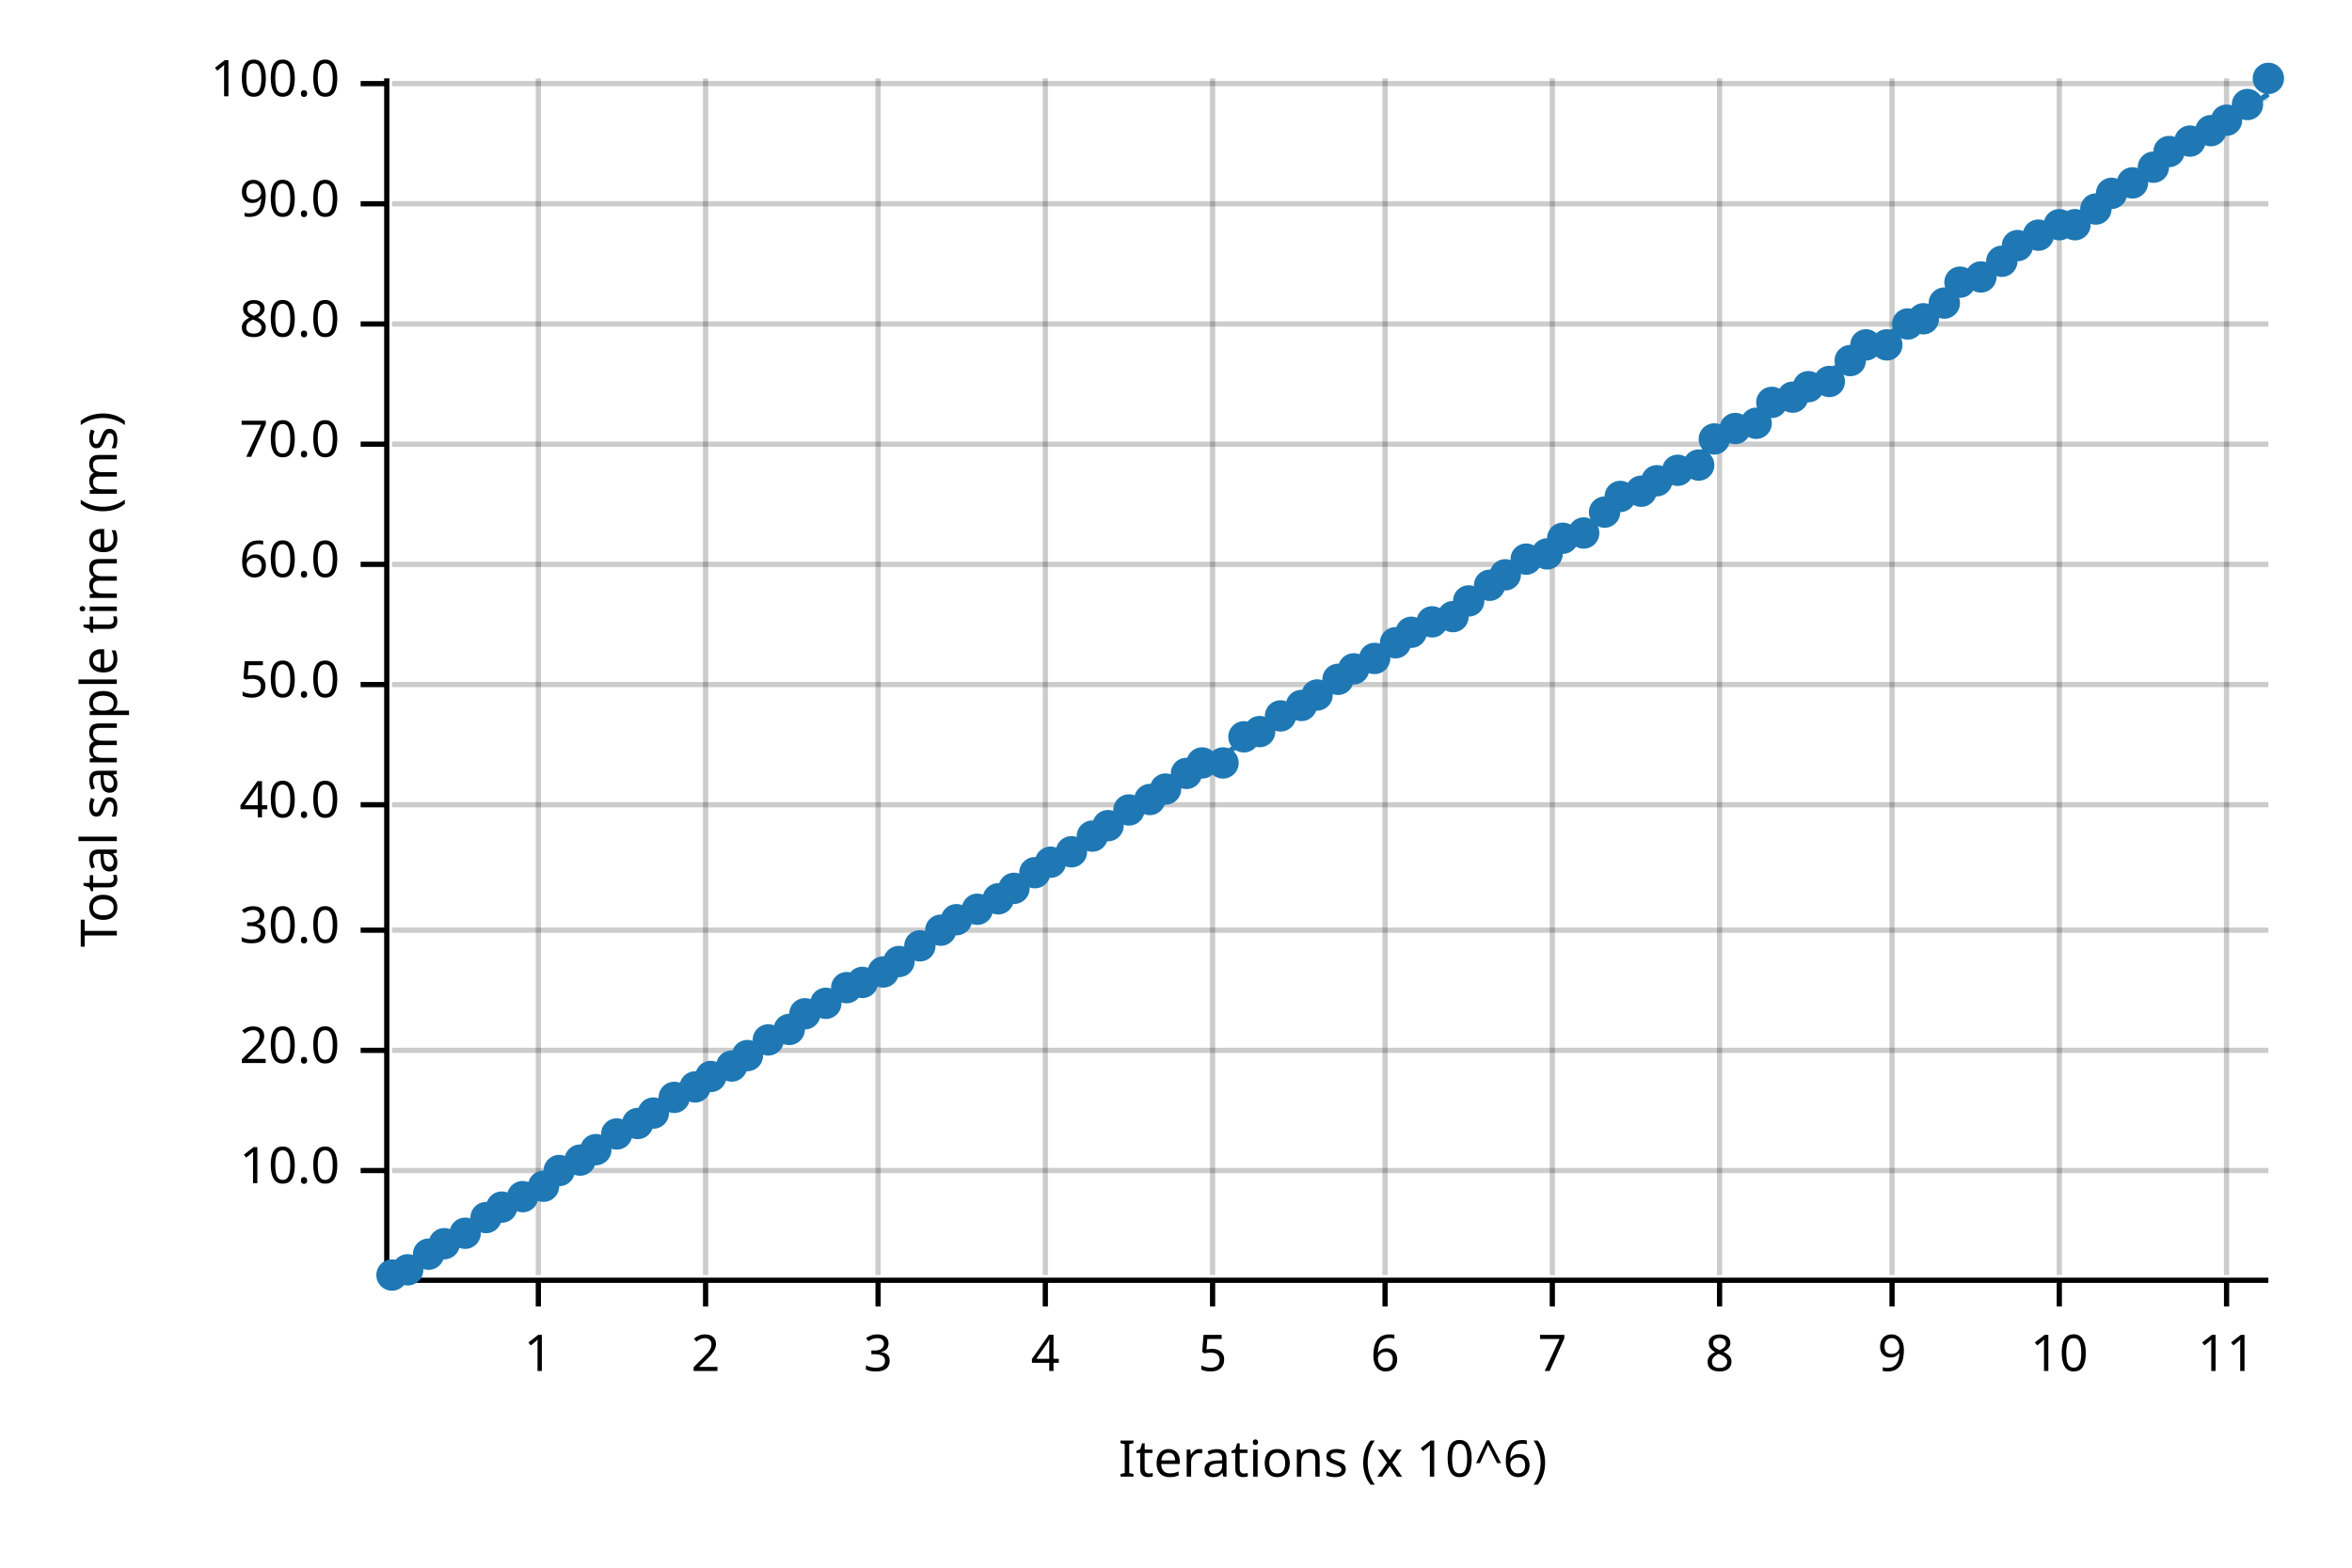
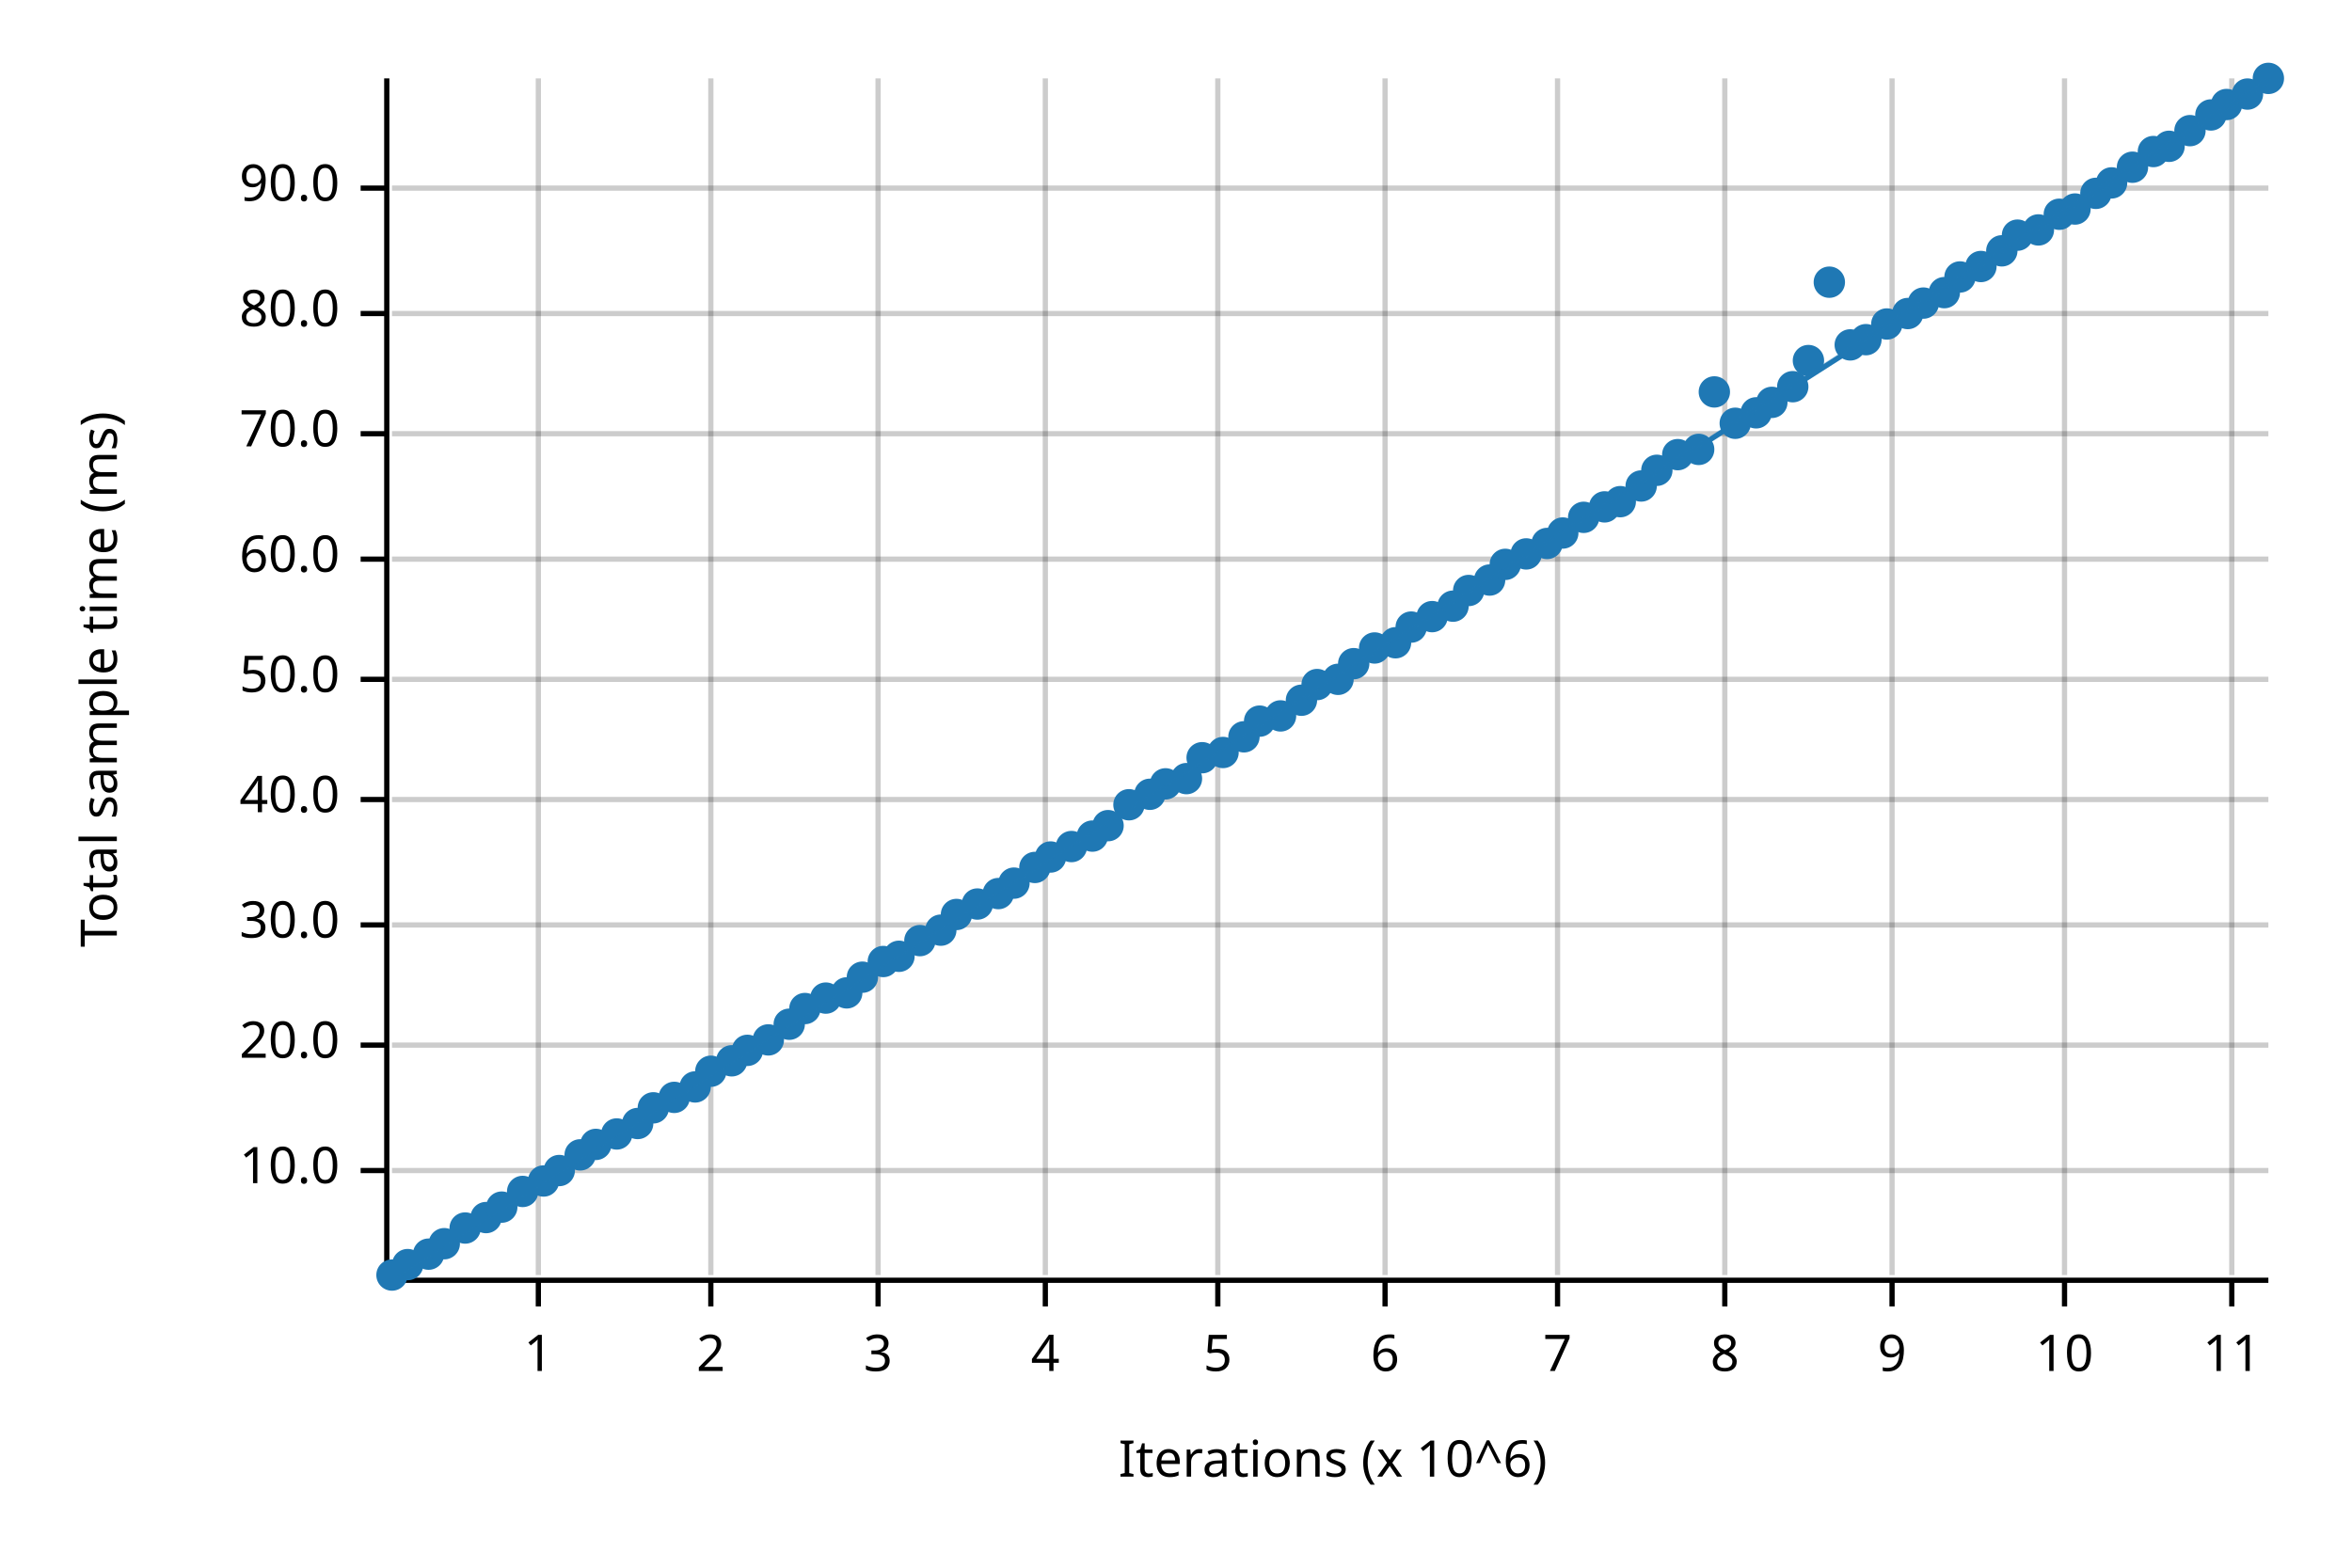
<svg xmlns="http://www.w3.org/2000/svg" width="450" height="300" viewBox="0 0 450 300">
  <text x="15" y="130" dy="0.76em" text-anchor="middle" font-family="sans-serif" font-size="9.677" opacity="1" fill="#000000" transform="rotate(270, 15, 130)">
Total sample time (ms)
</text>
  <text x="255" y="285" dy="-0.5ex" text-anchor="middle" font-family="sans-serif" font-size="9.677" opacity="1" fill="#000000">
Iterations (x 10^6)
</text>
  <line opacity="0.2" stroke="#000000" stroke-width="1" x1="103" y1="244" x2="103" y2="15" />
-   <line opacity="0.2" stroke="#000000" stroke-width="1" x1="135" y1="244" x2="135" y2="15" />
+   <line opacity="0.2" stroke="#000000" stroke-width="1" x1="136" y1="244" x2="136" y2="15" />
  <line opacity="0.2" stroke="#000000" stroke-width="1" x1="168" y1="244" x2="168" y2="15" />
  <line opacity="0.2" stroke="#000000" stroke-width="1" x1="200" y1="244" x2="200" y2="15" />
-   <line opacity="0.2" stroke="#000000" stroke-width="1" x1="232" y1="244" x2="232" y2="15" />
+   <line opacity="0.2" stroke="#000000" stroke-width="1" x1="233" y1="244" x2="233" y2="15" />
  <line opacity="0.2" stroke="#000000" stroke-width="1" x1="265" y1="244" x2="265" y2="15" />
-   <line opacity="0.2" stroke="#000000" stroke-width="1" x1="297" y1="244" x2="297" y2="15" />
-   <line opacity="0.2" stroke="#000000" stroke-width="1" x1="329" y1="244" x2="329" y2="15" />
+   <line opacity="0.2" stroke="#000000" stroke-width="1" x1="298" y1="244" x2="298" y2="15" />
+   <line opacity="0.2" stroke="#000000" stroke-width="1" x1="330" y1="244" x2="330" y2="15" />
  <line opacity="0.2" stroke="#000000" stroke-width="1" x1="362" y1="244" x2="362" y2="15" />
-   <line opacity="0.2" stroke="#000000" stroke-width="1" x1="394" y1="244" x2="394" y2="15" />
-   <line opacity="0.2" stroke="#000000" stroke-width="1" x1="426" y1="244" x2="426" y2="15" />
+   <line opacity="0.2" stroke="#000000" stroke-width="1" x1="395" y1="244" x2="395" y2="15" />
+   <line opacity="0.2" stroke="#000000" stroke-width="1" x1="427" y1="244" x2="427" y2="15" />
  <line opacity="0.2" stroke="#000000" stroke-width="1" x1="75" y1="224" x2="434" y2="224" />
-   <line opacity="0.2" stroke="#000000" stroke-width="1" x1="75" y1="201" x2="434" y2="201" />
-   <line opacity="0.2" stroke="#000000" stroke-width="1" x1="75" y1="178" x2="434" y2="178" />
-   <line opacity="0.2" stroke="#000000" stroke-width="1" x1="75" y1="154" x2="434" y2="154" />
-   <line opacity="0.2" stroke="#000000" stroke-width="1" x1="75" y1="131" x2="434" y2="131" />
-   <line opacity="0.2" stroke="#000000" stroke-width="1" x1="75" y1="108" x2="434" y2="108" />
-   <line opacity="0.2" stroke="#000000" stroke-width="1" x1="75" y1="85" x2="434" y2="85" />
-   <line opacity="0.2" stroke="#000000" stroke-width="1" x1="75" y1="62" x2="434" y2="62" />
-   <line opacity="0.2" stroke="#000000" stroke-width="1" x1="75" y1="39" x2="434" y2="39" />
-   <line opacity="0.2" stroke="#000000" stroke-width="1" x1="75" y1="16" x2="434" y2="16" />
+   <line opacity="0.2" stroke="#000000" stroke-width="1" x1="75" y1="200" x2="434" y2="200" />
+   <line opacity="0.2" stroke="#000000" stroke-width="1" x1="75" y1="177" x2="434" y2="177" />
+   <line opacity="0.2" stroke="#000000" stroke-width="1" x1="75" y1="153" x2="434" y2="153" />
+   <line opacity="0.2" stroke="#000000" stroke-width="1" x1="75" y1="130" x2="434" y2="130" />
+   <line opacity="0.2" stroke="#000000" stroke-width="1" x1="75" y1="107" x2="434" y2="107" />
+   <line opacity="0.2" stroke="#000000" stroke-width="1" x1="75" y1="83" x2="434" y2="83" />
+   <line opacity="0.2" stroke="#000000" stroke-width="1" x1="75" y1="60" x2="434" y2="60" />
+   <line opacity="0.2" stroke="#000000" stroke-width="1" x1="75" y1="36" x2="434" y2="36" />
  <polyline fill="none" opacity="1" stroke="#000000" stroke-width="1" points="74,15 74,244 " />
  <text x="65" y="224" dy="0.5ex" text-anchor="end" font-family="sans-serif" font-size="9.677" opacity="1" fill="#000000">
10.0
</text>
  <polyline fill="none" opacity="1" stroke="#000000" stroke-width="1" points="69,224 74,224 " />
-   <text x="65" y="201" dy="0.5ex" text-anchor="end" font-family="sans-serif" font-size="9.677" opacity="1" fill="#000000">
+   <text x="65" y="200" dy="0.5ex" text-anchor="end" font-family="sans-serif" font-size="9.677" opacity="1" fill="#000000">
20.0
</text>
-   <polyline fill="none" opacity="1" stroke="#000000" stroke-width="1" points="69,201 74,201 " />
-   <text x="65" y="178" dy="0.5ex" text-anchor="end" font-family="sans-serif" font-size="9.677" opacity="1" fill="#000000">
+   <polyline fill="none" opacity="1" stroke="#000000" stroke-width="1" points="69,200 74,200 " />
+   <text x="65" y="177" dy="0.5ex" text-anchor="end" font-family="sans-serif" font-size="9.677" opacity="1" fill="#000000">
30.0
</text>
-   <polyline fill="none" opacity="1" stroke="#000000" stroke-width="1" points="69,178 74,178 " />
-   <text x="65" y="154" dy="0.5ex" text-anchor="end" font-family="sans-serif" font-size="9.677" opacity="1" fill="#000000">
+   <polyline fill="none" opacity="1" stroke="#000000" stroke-width="1" points="69,177 74,177 " />
+   <text x="65" y="153" dy="0.5ex" text-anchor="end" font-family="sans-serif" font-size="9.677" opacity="1" fill="#000000">
40.0
</text>
-   <polyline fill="none" opacity="1" stroke="#000000" stroke-width="1" points="69,154 74,154 " />
-   <text x="65" y="131" dy="0.5ex" text-anchor="end" font-family="sans-serif" font-size="9.677" opacity="1" fill="#000000">
+   <polyline fill="none" opacity="1" stroke="#000000" stroke-width="1" points="69,153 74,153 " />
+   <text x="65" y="130" dy="0.5ex" text-anchor="end" font-family="sans-serif" font-size="9.677" opacity="1" fill="#000000">
50.0
</text>
-   <polyline fill="none" opacity="1" stroke="#000000" stroke-width="1" points="69,131 74,131 " />
-   <text x="65" y="108" dy="0.5ex" text-anchor="end" font-family="sans-serif" font-size="9.677" opacity="1" fill="#000000">
+   <polyline fill="none" opacity="1" stroke="#000000" stroke-width="1" points="69,130 74,130 " />
+   <text x="65" y="107" dy="0.5ex" text-anchor="end" font-family="sans-serif" font-size="9.677" opacity="1" fill="#000000">
60.0
</text>
-   <polyline fill="none" opacity="1" stroke="#000000" stroke-width="1" points="69,108 74,108 " />
-   <text x="65" y="85" dy="0.5ex" text-anchor="end" font-family="sans-serif" font-size="9.677" opacity="1" fill="#000000">
+   <polyline fill="none" opacity="1" stroke="#000000" stroke-width="1" points="69,107 74,107 " />
+   <text x="65" y="83" dy="0.5ex" text-anchor="end" font-family="sans-serif" font-size="9.677" opacity="1" fill="#000000">
70.0
</text>
-   <polyline fill="none" opacity="1" stroke="#000000" stroke-width="1" points="69,85 74,85 " />
-   <text x="65" y="62" dy="0.5ex" text-anchor="end" font-family="sans-serif" font-size="9.677" opacity="1" fill="#000000">
+   <polyline fill="none" opacity="1" stroke="#000000" stroke-width="1" points="69,83 74,83 " />
+   <text x="65" y="60" dy="0.5ex" text-anchor="end" font-family="sans-serif" font-size="9.677" opacity="1" fill="#000000">
80.0
</text>
-   <polyline fill="none" opacity="1" stroke="#000000" stroke-width="1" points="69,62 74,62 " />
-   <text x="65" y="39" dy="0.5ex" text-anchor="end" font-family="sans-serif" font-size="9.677" opacity="1" fill="#000000">
+   <polyline fill="none" opacity="1" stroke="#000000" stroke-width="1" points="69,60 74,60 " />
+   <text x="65" y="36" dy="0.5ex" text-anchor="end" font-family="sans-serif" font-size="9.677" opacity="1" fill="#000000">
90.0
</text>
-   <polyline fill="none" opacity="1" stroke="#000000" stroke-width="1" points="69,39 74,39 " />
-   <text x="65" y="16" dy="0.5ex" text-anchor="end" font-family="sans-serif" font-size="9.677" opacity="1" fill="#000000">
- 100.0
- </text>
-   <polyline fill="none" opacity="1" stroke="#000000" stroke-width="1" points="69,16 74,16 " />
+   <polyline fill="none" opacity="1" stroke="#000000" stroke-width="1" points="69,36 74,36 " />
  <polyline fill="none" opacity="1" stroke="#000000" stroke-width="1" points="75,245 434,245 " />
  <text x="103" y="255" dy="0.76em" text-anchor="middle" font-family="sans-serif" font-size="9.677" opacity="1" fill="#000000">
1
</text>
  <polyline fill="none" opacity="1" stroke="#000000" stroke-width="1" points="103,245 103,250 " />
-   <text x="135" y="255" dy="0.76em" text-anchor="middle" font-family="sans-serif" font-size="9.677" opacity="1" fill="#000000">
+   <text x="136" y="255" dy="0.76em" text-anchor="middle" font-family="sans-serif" font-size="9.677" opacity="1" fill="#000000">
2
</text>
-   <polyline fill="none" opacity="1" stroke="#000000" stroke-width="1" points="135,245 135,250 " />
+   <polyline fill="none" opacity="1" stroke="#000000" stroke-width="1" points="136,245 136,250 " />
  <text x="168" y="255" dy="0.76em" text-anchor="middle" font-family="sans-serif" font-size="9.677" opacity="1" fill="#000000">
3
</text>
  <polyline fill="none" opacity="1" stroke="#000000" stroke-width="1" points="168,245 168,250 " />
  <text x="200" y="255" dy="0.76em" text-anchor="middle" font-family="sans-serif" font-size="9.677" opacity="1" fill="#000000">
4
</text>
  <polyline fill="none" opacity="1" stroke="#000000" stroke-width="1" points="200,245 200,250 " />
-   <text x="232" y="255" dy="0.76em" text-anchor="middle" font-family="sans-serif" font-size="9.677" opacity="1" fill="#000000">
+   <text x="233" y="255" dy="0.76em" text-anchor="middle" font-family="sans-serif" font-size="9.677" opacity="1" fill="#000000">
5
</text>
-   <polyline fill="none" opacity="1" stroke="#000000" stroke-width="1" points="232,245 232,250 " />
+   <polyline fill="none" opacity="1" stroke="#000000" stroke-width="1" points="233,245 233,250 " />
  <text x="265" y="255" dy="0.76em" text-anchor="middle" font-family="sans-serif" font-size="9.677" opacity="1" fill="#000000">
6
</text>
  <polyline fill="none" opacity="1" stroke="#000000" stroke-width="1" points="265,245 265,250 " />
-   <text x="297" y="255" dy="0.76em" text-anchor="middle" font-family="sans-serif" font-size="9.677" opacity="1" fill="#000000">
+   <text x="298" y="255" dy="0.76em" text-anchor="middle" font-family="sans-serif" font-size="9.677" opacity="1" fill="#000000">
7
</text>
-   <polyline fill="none" opacity="1" stroke="#000000" stroke-width="1" points="297,245 297,250 " />
-   <text x="329" y="255" dy="0.76em" text-anchor="middle" font-family="sans-serif" font-size="9.677" opacity="1" fill="#000000">
+   <polyline fill="none" opacity="1" stroke="#000000" stroke-width="1" points="298,245 298,250 " />
+   <text x="330" y="255" dy="0.76em" text-anchor="middle" font-family="sans-serif" font-size="9.677" opacity="1" fill="#000000">
8
</text>
-   <polyline fill="none" opacity="1" stroke="#000000" stroke-width="1" points="329,245 329,250 " />
+   <polyline fill="none" opacity="1" stroke="#000000" stroke-width="1" points="330,245 330,250 " />
  <text x="362" y="255" dy="0.76em" text-anchor="middle" font-family="sans-serif" font-size="9.677" opacity="1" fill="#000000">
9
</text>
  <polyline fill="none" opacity="1" stroke="#000000" stroke-width="1" points="362,245 362,250 " />
-   <text x="394" y="255" dy="0.76em" text-anchor="middle" font-family="sans-serif" font-size="9.677" opacity="1" fill="#000000">
+   <text x="395" y="255" dy="0.76em" text-anchor="middle" font-family="sans-serif" font-size="9.677" opacity="1" fill="#000000">
10
</text>
-   <polyline fill="none" opacity="1" stroke="#000000" stroke-width="1" points="394,245 394,250 " />
-   <text x="426" y="255" dy="0.76em" text-anchor="middle" font-family="sans-serif" font-size="9.677" opacity="1" fill="#000000">
+   <polyline fill="none" opacity="1" stroke="#000000" stroke-width="1" points="395,245 395,250 " />
+   <text x="427" y="255" dy="0.76em" text-anchor="middle" font-family="sans-serif" font-size="9.677" opacity="1" fill="#000000">
11
</text>
-   <polyline fill="none" opacity="1" stroke="#000000" stroke-width="1" points="426,245 426,250 " />
+   <polyline fill="none" opacity="1" stroke="#000000" stroke-width="1" points="427,245 427,250 " />
  <circle cx="75" cy="244" r="3" opacity="1" fill="#1F78B4" stroke="none" stroke-width="1" />
-   <circle cx="78" cy="243" r="3" opacity="1" fill="#1F78B4" stroke="none" stroke-width="1" />
+   <circle cx="78" cy="242" r="3" opacity="1" fill="#1F78B4" stroke="none" stroke-width="1" />
  <circle cx="82" cy="240" r="3" opacity="1" fill="#1F78B4" stroke="none" stroke-width="1" />
  <circle cx="85" cy="238" r="3" opacity="1" fill="#1F78B4" stroke="none" stroke-width="1" />
-   <circle cx="89" cy="236" r="3" opacity="1" fill="#1F78B4" stroke="none" stroke-width="1" />
+   <circle cx="89" cy="235" r="3" opacity="1" fill="#1F78B4" stroke="none" stroke-width="1" />
  <circle cx="93" cy="233" r="3" opacity="1" fill="#1F78B4" stroke="none" stroke-width="1" />
  <circle cx="96" cy="231" r="3" opacity="1" fill="#1F78B4" stroke="none" stroke-width="1" />
-   <circle cx="100" cy="229" r="3" opacity="1" fill="#1F78B4" stroke="none" stroke-width="1" />
-   <circle cx="104" cy="227" r="3" opacity="1" fill="#1F78B4" stroke="none" stroke-width="1" />
+   <circle cx="100" cy="228" r="3" opacity="1" fill="#1F78B4" stroke="none" stroke-width="1" />
+   <circle cx="104" cy="226" r="3" opacity="1" fill="#1F78B4" stroke="none" stroke-width="1" />
  <circle cx="107" cy="224" r="3" opacity="1" fill="#1F78B4" stroke="none" stroke-width="1" />
-   <circle cx="111" cy="222" r="3" opacity="1" fill="#1F78B4" stroke="none" stroke-width="1" />
-   <circle cx="114" cy="220" r="3" opacity="1" fill="#1F78B4" stroke="none" stroke-width="1" />
+   <circle cx="111" cy="221" r="3" opacity="1" fill="#1F78B4" stroke="none" stroke-width="1" />
+   <circle cx="114" cy="219" r="3" opacity="1" fill="#1F78B4" stroke="none" stroke-width="1" />
  <circle cx="118" cy="217" r="3" opacity="1" fill="#1F78B4" stroke="none" stroke-width="1" />
  <circle cx="122" cy="215" r="3" opacity="1" fill="#1F78B4" stroke="none" stroke-width="1" />
-   <circle cx="125" cy="213" r="3" opacity="1" fill="#1F78B4" stroke="none" stroke-width="1" />
+   <circle cx="125" cy="212" r="3" opacity="1" fill="#1F78B4" stroke="none" stroke-width="1" />
  <circle cx="129" cy="210" r="3" opacity="1" fill="#1F78B4" stroke="none" stroke-width="1" />
  <circle cx="133" cy="208" r="3" opacity="1" fill="#1F78B4" stroke="none" stroke-width="1" />
-   <circle cx="136" cy="206" r="3" opacity="1" fill="#1F78B4" stroke="none" stroke-width="1" />
-   <circle cx="140" cy="204" r="3" opacity="1" fill="#1F78B4" stroke="none" stroke-width="1" />
-   <circle cx="143" cy="202" r="3" opacity="1" fill="#1F78B4" stroke="none" stroke-width="1" />
+   <circle cx="136" cy="205" r="3" opacity="1" fill="#1F78B4" stroke="none" stroke-width="1" />
+   <circle cx="140" cy="203" r="3" opacity="1" fill="#1F78B4" stroke="none" stroke-width="1" />
+   <circle cx="143" cy="201" r="3" opacity="1" fill="#1F78B4" stroke="none" stroke-width="1" />
  <circle cx="147" cy="199" r="3" opacity="1" fill="#1F78B4" stroke="none" stroke-width="1" />
-   <circle cx="151" cy="197" r="3" opacity="1" fill="#1F78B4" stroke="none" stroke-width="1" />
-   <circle cx="154" cy="194" r="3" opacity="1" fill="#1F78B4" stroke="none" stroke-width="1" />
-   <circle cx="158" cy="192" r="3" opacity="1" fill="#1F78B4" stroke="none" stroke-width="1" />
-   <circle cx="162" cy="189" r="3" opacity="1" fill="#1F78B4" stroke="none" stroke-width="1" />
-   <circle cx="165" cy="188" r="3" opacity="1" fill="#1F78B4" stroke="none" stroke-width="1" />
-   <circle cx="169" cy="186" r="3" opacity="1" fill="#1F78B4" stroke="none" stroke-width="1" />
-   <circle cx="172" cy="184" r="3" opacity="1" fill="#1F78B4" stroke="none" stroke-width="1" />
-   <circle cx="176" cy="181" r="3" opacity="1" fill="#1F78B4" stroke="none" stroke-width="1" />
+   <circle cx="151" cy="196" r="3" opacity="1" fill="#1F78B4" stroke="none" stroke-width="1" />
+   <circle cx="154" cy="193" r="3" opacity="1" fill="#1F78B4" stroke="none" stroke-width="1" />
+   <circle cx="158" cy="191" r="3" opacity="1" fill="#1F78B4" stroke="none" stroke-width="1" />
+   <circle cx="162" cy="190" r="3" opacity="1" fill="#1F78B4" stroke="none" stroke-width="1" />
+   <circle cx="165" cy="187" r="3" opacity="1" fill="#1F78B4" stroke="none" stroke-width="1" />
+   <circle cx="169" cy="184" r="3" opacity="1" fill="#1F78B4" stroke="none" stroke-width="1" />
+   <circle cx="172" cy="183" r="3" opacity="1" fill="#1F78B4" stroke="none" stroke-width="1" />
+   <circle cx="176" cy="180" r="3" opacity="1" fill="#1F78B4" stroke="none" stroke-width="1" />
  <circle cx="180" cy="178" r="3" opacity="1" fill="#1F78B4" stroke="none" stroke-width="1" />
-   <circle cx="183" cy="176" r="3" opacity="1" fill="#1F78B4" stroke="none" stroke-width="1" />
-   <circle cx="187" cy="174" r="3" opacity="1" fill="#1F78B4" stroke="none" stroke-width="1" />
-   <circle cx="191" cy="172" r="3" opacity="1" fill="#1F78B4" stroke="none" stroke-width="1" />
-   <circle cx="194" cy="170" r="3" opacity="1" fill="#1F78B4" stroke="none" stroke-width="1" />
-   <circle cx="198" cy="167" r="3" opacity="1" fill="#1F78B4" stroke="none" stroke-width="1" />
-   <circle cx="201" cy="165" r="3" opacity="1" fill="#1F78B4" stroke="none" stroke-width="1" />
-   <circle cx="205" cy="163" r="3" opacity="1" fill="#1F78B4" stroke="none" stroke-width="1" />
+   <circle cx="183" cy="175" r="3" opacity="1" fill="#1F78B4" stroke="none" stroke-width="1" />
+   <circle cx="187" cy="173" r="3" opacity="1" fill="#1F78B4" stroke="none" stroke-width="1" />
+   <circle cx="191" cy="171" r="3" opacity="1" fill="#1F78B4" stroke="none" stroke-width="1" />
+   <circle cx="194" cy="169" r="3" opacity="1" fill="#1F78B4" stroke="none" stroke-width="1" />
+   <circle cx="198" cy="166" r="3" opacity="1" fill="#1F78B4" stroke="none" stroke-width="1" />
+   <circle cx="201" cy="164" r="3" opacity="1" fill="#1F78B4" stroke="none" stroke-width="1" />
+   <circle cx="205" cy="162" r="3" opacity="1" fill="#1F78B4" stroke="none" stroke-width="1" />
  <circle cx="209" cy="160" r="3" opacity="1" fill="#1F78B4" stroke="none" stroke-width="1" />
  <circle cx="212" cy="158" r="3" opacity="1" fill="#1F78B4" stroke="none" stroke-width="1" />
-   <circle cx="216" cy="155" r="3" opacity="1" fill="#1F78B4" stroke="none" stroke-width="1" />
-   <circle cx="220" cy="153" r="3" opacity="1" fill="#1F78B4" stroke="none" stroke-width="1" />
-   <circle cx="223" cy="151" r="3" opacity="1" fill="#1F78B4" stroke="none" stroke-width="1" />
-   <circle cx="227" cy="148" r="3" opacity="1" fill="#1F78B4" stroke="none" stroke-width="1" />
-   <circle cx="230" cy="146" r="3" opacity="1" fill="#1F78B4" stroke="none" stroke-width="1" />
-   <circle cx="234" cy="146" r="3" opacity="1" fill="#1F78B4" stroke="none" stroke-width="1" />
+   <circle cx="216" cy="154" r="3" opacity="1" fill="#1F78B4" stroke="none" stroke-width="1" />
+   <circle cx="220" cy="152" r="3" opacity="1" fill="#1F78B4" stroke="none" stroke-width="1" />
+   <circle cx="223" cy="150" r="3" opacity="1" fill="#1F78B4" stroke="none" stroke-width="1" />
+   <circle cx="227" cy="149" r="3" opacity="1" fill="#1F78B4" stroke="none" stroke-width="1" />
+   <circle cx="230" cy="145" r="3" opacity="1" fill="#1F78B4" stroke="none" stroke-width="1" />
+   <circle cx="234" cy="144" r="3" opacity="1" fill="#1F78B4" stroke="none" stroke-width="1" />
  <circle cx="238" cy="141" r="3" opacity="1" fill="#1F78B4" stroke="none" stroke-width="1" />
-   <circle cx="241" cy="140" r="3" opacity="1" fill="#1F78B4" stroke="none" stroke-width="1" />
+   <circle cx="241" cy="138" r="3" opacity="1" fill="#1F78B4" stroke="none" stroke-width="1" />
  <circle cx="245" cy="137" r="3" opacity="1" fill="#1F78B4" stroke="none" stroke-width="1" />
-   <circle cx="249" cy="135" r="3" opacity="1" fill="#1F78B4" stroke="none" stroke-width="1" />
-   <circle cx="252" cy="133" r="3" opacity="1" fill="#1F78B4" stroke="none" stroke-width="1" />
+   <circle cx="249" cy="134" r="3" opacity="1" fill="#1F78B4" stroke="none" stroke-width="1" />
+   <circle cx="252" cy="131" r="3" opacity="1" fill="#1F78B4" stroke="none" stroke-width="1" />
  <circle cx="256" cy="130" r="3" opacity="1" fill="#1F78B4" stroke="none" stroke-width="1" />
-   <circle cx="259" cy="128" r="3" opacity="1" fill="#1F78B4" stroke="none" stroke-width="1" />
-   <circle cx="263" cy="126" r="3" opacity="1" fill="#1F78B4" stroke="none" stroke-width="1" />
+   <circle cx="259" cy="127" r="3" opacity="1" fill="#1F78B4" stroke="none" stroke-width="1" />
+   <circle cx="263" cy="124" r="3" opacity="1" fill="#1F78B4" stroke="none" stroke-width="1" />
  <circle cx="267" cy="123" r="3" opacity="1" fill="#1F78B4" stroke="none" stroke-width="1" />
-   <circle cx="270" cy="121" r="3" opacity="1" fill="#1F78B4" stroke="none" stroke-width="1" />
-   <circle cx="274" cy="119" r="3" opacity="1" fill="#1F78B4" stroke="none" stroke-width="1" />
-   <circle cx="278" cy="118" r="3" opacity="1" fill="#1F78B4" stroke="none" stroke-width="1" />
-   <circle cx="281" cy="115" r="3" opacity="1" fill="#1F78B4" stroke="none" stroke-width="1" />
-   <circle cx="285" cy="112" r="3" opacity="1" fill="#1F78B4" stroke="none" stroke-width="1" />
-   <circle cx="288" cy="110" r="3" opacity="1" fill="#1F78B4" stroke="none" stroke-width="1" />
-   <circle cx="292" cy="107" r="3" opacity="1" fill="#1F78B4" stroke="none" stroke-width="1" />
-   <circle cx="296" cy="106" r="3" opacity="1" fill="#1F78B4" stroke="none" stroke-width="1" />
-   <circle cx="299" cy="103" r="3" opacity="1" fill="#1F78B4" stroke="none" stroke-width="1" />
-   <circle cx="303" cy="102" r="3" opacity="1" fill="#1F78B4" stroke="none" stroke-width="1" />
-   <circle cx="307" cy="98" r="3" opacity="1" fill="#1F78B4" stroke="none" stroke-width="1" />
-   <circle cx="310" cy="95" r="3" opacity="1" fill="#1F78B4" stroke="none" stroke-width="1" />
-   <circle cx="314" cy="94" r="3" opacity="1" fill="#1F78B4" stroke="none" stroke-width="1" />
-   <circle cx="317" cy="92" r="3" opacity="1" fill="#1F78B4" stroke="none" stroke-width="1" />
-   <circle cx="321" cy="90" r="3" opacity="1" fill="#1F78B4" stroke="none" stroke-width="1" />
-   <circle cx="325" cy="89" r="3" opacity="1" fill="#1F78B4" stroke="none" stroke-width="1" />
-   <circle cx="328" cy="84" r="3" opacity="1" fill="#1F78B4" stroke="none" stroke-width="1" />
-   <circle cx="332" cy="82" r="3" opacity="1" fill="#1F78B4" stroke="none" stroke-width="1" />
-   <circle cx="336" cy="81" r="3" opacity="1" fill="#1F78B4" stroke="none" stroke-width="1" />
+   <circle cx="270" cy="120" r="3" opacity="1" fill="#1F78B4" stroke="none" stroke-width="1" />
+   <circle cx="274" cy="118" r="3" opacity="1" fill="#1F78B4" stroke="none" stroke-width="1" />
+   <circle cx="278" cy="116" r="3" opacity="1" fill="#1F78B4" stroke="none" stroke-width="1" />
+   <circle cx="281" cy="113" r="3" opacity="1" fill="#1F78B4" stroke="none" stroke-width="1" />
+   <circle cx="285" cy="111" r="3" opacity="1" fill="#1F78B4" stroke="none" stroke-width="1" />
+   <circle cx="288" cy="108" r="3" opacity="1" fill="#1F78B4" stroke="none" stroke-width="1" />
+   <circle cx="292" cy="106" r="3" opacity="1" fill="#1F78B4" stroke="none" stroke-width="1" />
+   <circle cx="296" cy="104" r="3" opacity="1" fill="#1F78B4" stroke="none" stroke-width="1" />
+   <circle cx="299" cy="102" r="3" opacity="1" fill="#1F78B4" stroke="none" stroke-width="1" />
+   <circle cx="303" cy="99" r="3" opacity="1" fill="#1F78B4" stroke="none" stroke-width="1" />
+   <circle cx="307" cy="97" r="3" opacity="1" fill="#1F78B4" stroke="none" stroke-width="1" />
+   <circle cx="310" cy="96" r="3" opacity="1" fill="#1F78B4" stroke="none" stroke-width="1" />
+   <circle cx="314" cy="93" r="3" opacity="1" fill="#1F78B4" stroke="none" stroke-width="1" />
+   <circle cx="317" cy="90" r="3" opacity="1" fill="#1F78B4" stroke="none" stroke-width="1" />
+   <circle cx="321" cy="87" r="3" opacity="1" fill="#1F78B4" stroke="none" stroke-width="1" />
+   <circle cx="325" cy="86" r="3" opacity="1" fill="#1F78B4" stroke="none" stroke-width="1" />
+   <circle cx="328" cy="75" r="3" opacity="1" fill="#1F78B4" stroke="none" stroke-width="1" />
+   <circle cx="332" cy="81" r="3" opacity="1" fill="#1F78B4" stroke="none" stroke-width="1" />
+   <circle cx="336" cy="79" r="3" opacity="1" fill="#1F78B4" stroke="none" stroke-width="1" />
  <circle cx="339" cy="77" r="3" opacity="1" fill="#1F78B4" stroke="none" stroke-width="1" />
-   <circle cx="343" cy="76" r="3" opacity="1" fill="#1F78B4" stroke="none" stroke-width="1" />
-   <circle cx="346" cy="74" r="3" opacity="1" fill="#1F78B4" stroke="none" stroke-width="1" />
-   <circle cx="350" cy="73" r="3" opacity="1" fill="#1F78B4" stroke="none" stroke-width="1" />
-   <circle cx="354" cy="69" r="3" opacity="1" fill="#1F78B4" stroke="none" stroke-width="1" />
-   <circle cx="357" cy="66" r="3" opacity="1" fill="#1F78B4" stroke="none" stroke-width="1" />
-   <circle cx="361" cy="66" r="3" opacity="1" fill="#1F78B4" stroke="none" stroke-width="1" />
-   <circle cx="365" cy="62" r="3" opacity="1" fill="#1F78B4" stroke="none" stroke-width="1" />
-   <circle cx="368" cy="61" r="3" opacity="1" fill="#1F78B4" stroke="none" stroke-width="1" />
-   <circle cx="372" cy="58" r="3" opacity="1" fill="#1F78B4" stroke="none" stroke-width="1" />
-   <circle cx="375" cy="54" r="3" opacity="1" fill="#1F78B4" stroke="none" stroke-width="1" />
-   <circle cx="379" cy="53" r="3" opacity="1" fill="#1F78B4" stroke="none" stroke-width="1" />
-   <circle cx="383" cy="50" r="3" opacity="1" fill="#1F78B4" stroke="none" stroke-width="1" />
-   <circle cx="386" cy="47" r="3" opacity="1" fill="#1F78B4" stroke="none" stroke-width="1" />
-   <circle cx="390" cy="45" r="3" opacity="1" fill="#1F78B4" stroke="none" stroke-width="1" />
-   <circle cx="394" cy="43" r="3" opacity="1" fill="#1F78B4" stroke="none" stroke-width="1" />
-   <circle cx="397" cy="43" r="3" opacity="1" fill="#1F78B4" stroke="none" stroke-width="1" />
-   <circle cx="401" cy="40" r="3" opacity="1" fill="#1F78B4" stroke="none" stroke-width="1" />
-   <circle cx="404" cy="37" r="3" opacity="1" fill="#1F78B4" stroke="none" stroke-width="1" />
-   <circle cx="408" cy="35" r="3" opacity="1" fill="#1F78B4" stroke="none" stroke-width="1" />
-   <circle cx="412" cy="32" r="3" opacity="1" fill="#1F78B4" stroke="none" stroke-width="1" />
-   <circle cx="415" cy="29" r="3" opacity="1" fill="#1F78B4" stroke="none" stroke-width="1" />
-   <circle cx="419" cy="27" r="3" opacity="1" fill="#1F78B4" stroke="none" stroke-width="1" />
-   <circle cx="423" cy="25" r="3" opacity="1" fill="#1F78B4" stroke="none" stroke-width="1" />
-   <circle cx="426" cy="23" r="3" opacity="1" fill="#1F78B4" stroke="none" stroke-width="1" />
-   <circle cx="430" cy="20" r="3" opacity="1" fill="#1F78B4" stroke="none" stroke-width="1" />
+   <circle cx="343" cy="74" r="3" opacity="1" fill="#1F78B4" stroke="none" stroke-width="1" />
+   <circle cx="346" cy="69" r="3" opacity="1" fill="#1F78B4" stroke="none" stroke-width="1" />
+   <circle cx="350" cy="54" r="3" opacity="1" fill="#1F78B4" stroke="none" stroke-width="1" />
+   <circle cx="354" cy="66" r="3" opacity="1" fill="#1F78B4" stroke="none" stroke-width="1" />
+   <circle cx="357" cy="65" r="3" opacity="1" fill="#1F78B4" stroke="none" stroke-width="1" />
+   <circle cx="361" cy="62" r="3" opacity="1" fill="#1F78B4" stroke="none" stroke-width="1" />
+   <circle cx="365" cy="60" r="3" opacity="1" fill="#1F78B4" stroke="none" stroke-width="1" />
+   <circle cx="368" cy="58" r="3" opacity="1" fill="#1F78B4" stroke="none" stroke-width="1" />
+   <circle cx="372" cy="56" r="3" opacity="1" fill="#1F78B4" stroke="none" stroke-width="1" />
+   <circle cx="375" cy="53" r="3" opacity="1" fill="#1F78B4" stroke="none" stroke-width="1" />
+   <circle cx="379" cy="51" r="3" opacity="1" fill="#1F78B4" stroke="none" stroke-width="1" />
+   <circle cx="383" cy="48" r="3" opacity="1" fill="#1F78B4" stroke="none" stroke-width="1" />
+   <circle cx="386" cy="45" r="3" opacity="1" fill="#1F78B4" stroke="none" stroke-width="1" />
+   <circle cx="390" cy="44" r="3" opacity="1" fill="#1F78B4" stroke="none" stroke-width="1" />
+   <circle cx="394" cy="41" r="3" opacity="1" fill="#1F78B4" stroke="none" stroke-width="1" />
+   <circle cx="397" cy="40" r="3" opacity="1" fill="#1F78B4" stroke="none" stroke-width="1" />
+   <circle cx="401" cy="37" r="3" opacity="1" fill="#1F78B4" stroke="none" stroke-width="1" />
+   <circle cx="404" cy="35" r="3" opacity="1" fill="#1F78B4" stroke="none" stroke-width="1" />
+   <circle cx="408" cy="32" r="3" opacity="1" fill="#1F78B4" stroke="none" stroke-width="1" />
+   <circle cx="412" cy="29" r="3" opacity="1" fill="#1F78B4" stroke="none" stroke-width="1" />
+   <circle cx="415" cy="28" r="3" opacity="1" fill="#1F78B4" stroke="none" stroke-width="1" />
+   <circle cx="419" cy="25" r="3" opacity="1" fill="#1F78B4" stroke="none" stroke-width="1" />
+   <circle cx="423" cy="22" r="3" opacity="1" fill="#1F78B4" stroke="none" stroke-width="1" />
+   <circle cx="426" cy="20" r="3" opacity="1" fill="#1F78B4" stroke="none" stroke-width="1" />
+   <circle cx="430" cy="18" r="3" opacity="1" fill="#1F78B4" stroke="none" stroke-width="1" />
  <circle cx="434" cy="15" r="3" opacity="1" fill="#1F78B4" stroke="none" stroke-width="1" />
-   <polyline fill="none" opacity="1" stroke="#1F78B4" stroke-width="1" points="75,245 434,18 " />
-   <polygon opacity="0.25" fill="#1F78B4" points="75,245 434,19 434,18 " />
+   <polyline fill="none" opacity="1" stroke="#1F78B4" stroke-width="1" points="75,245 434,16 " />
+   <polygon opacity="0.25" fill="#1F78B4" points="75,245 434,16 434,15 " />
</svg>
